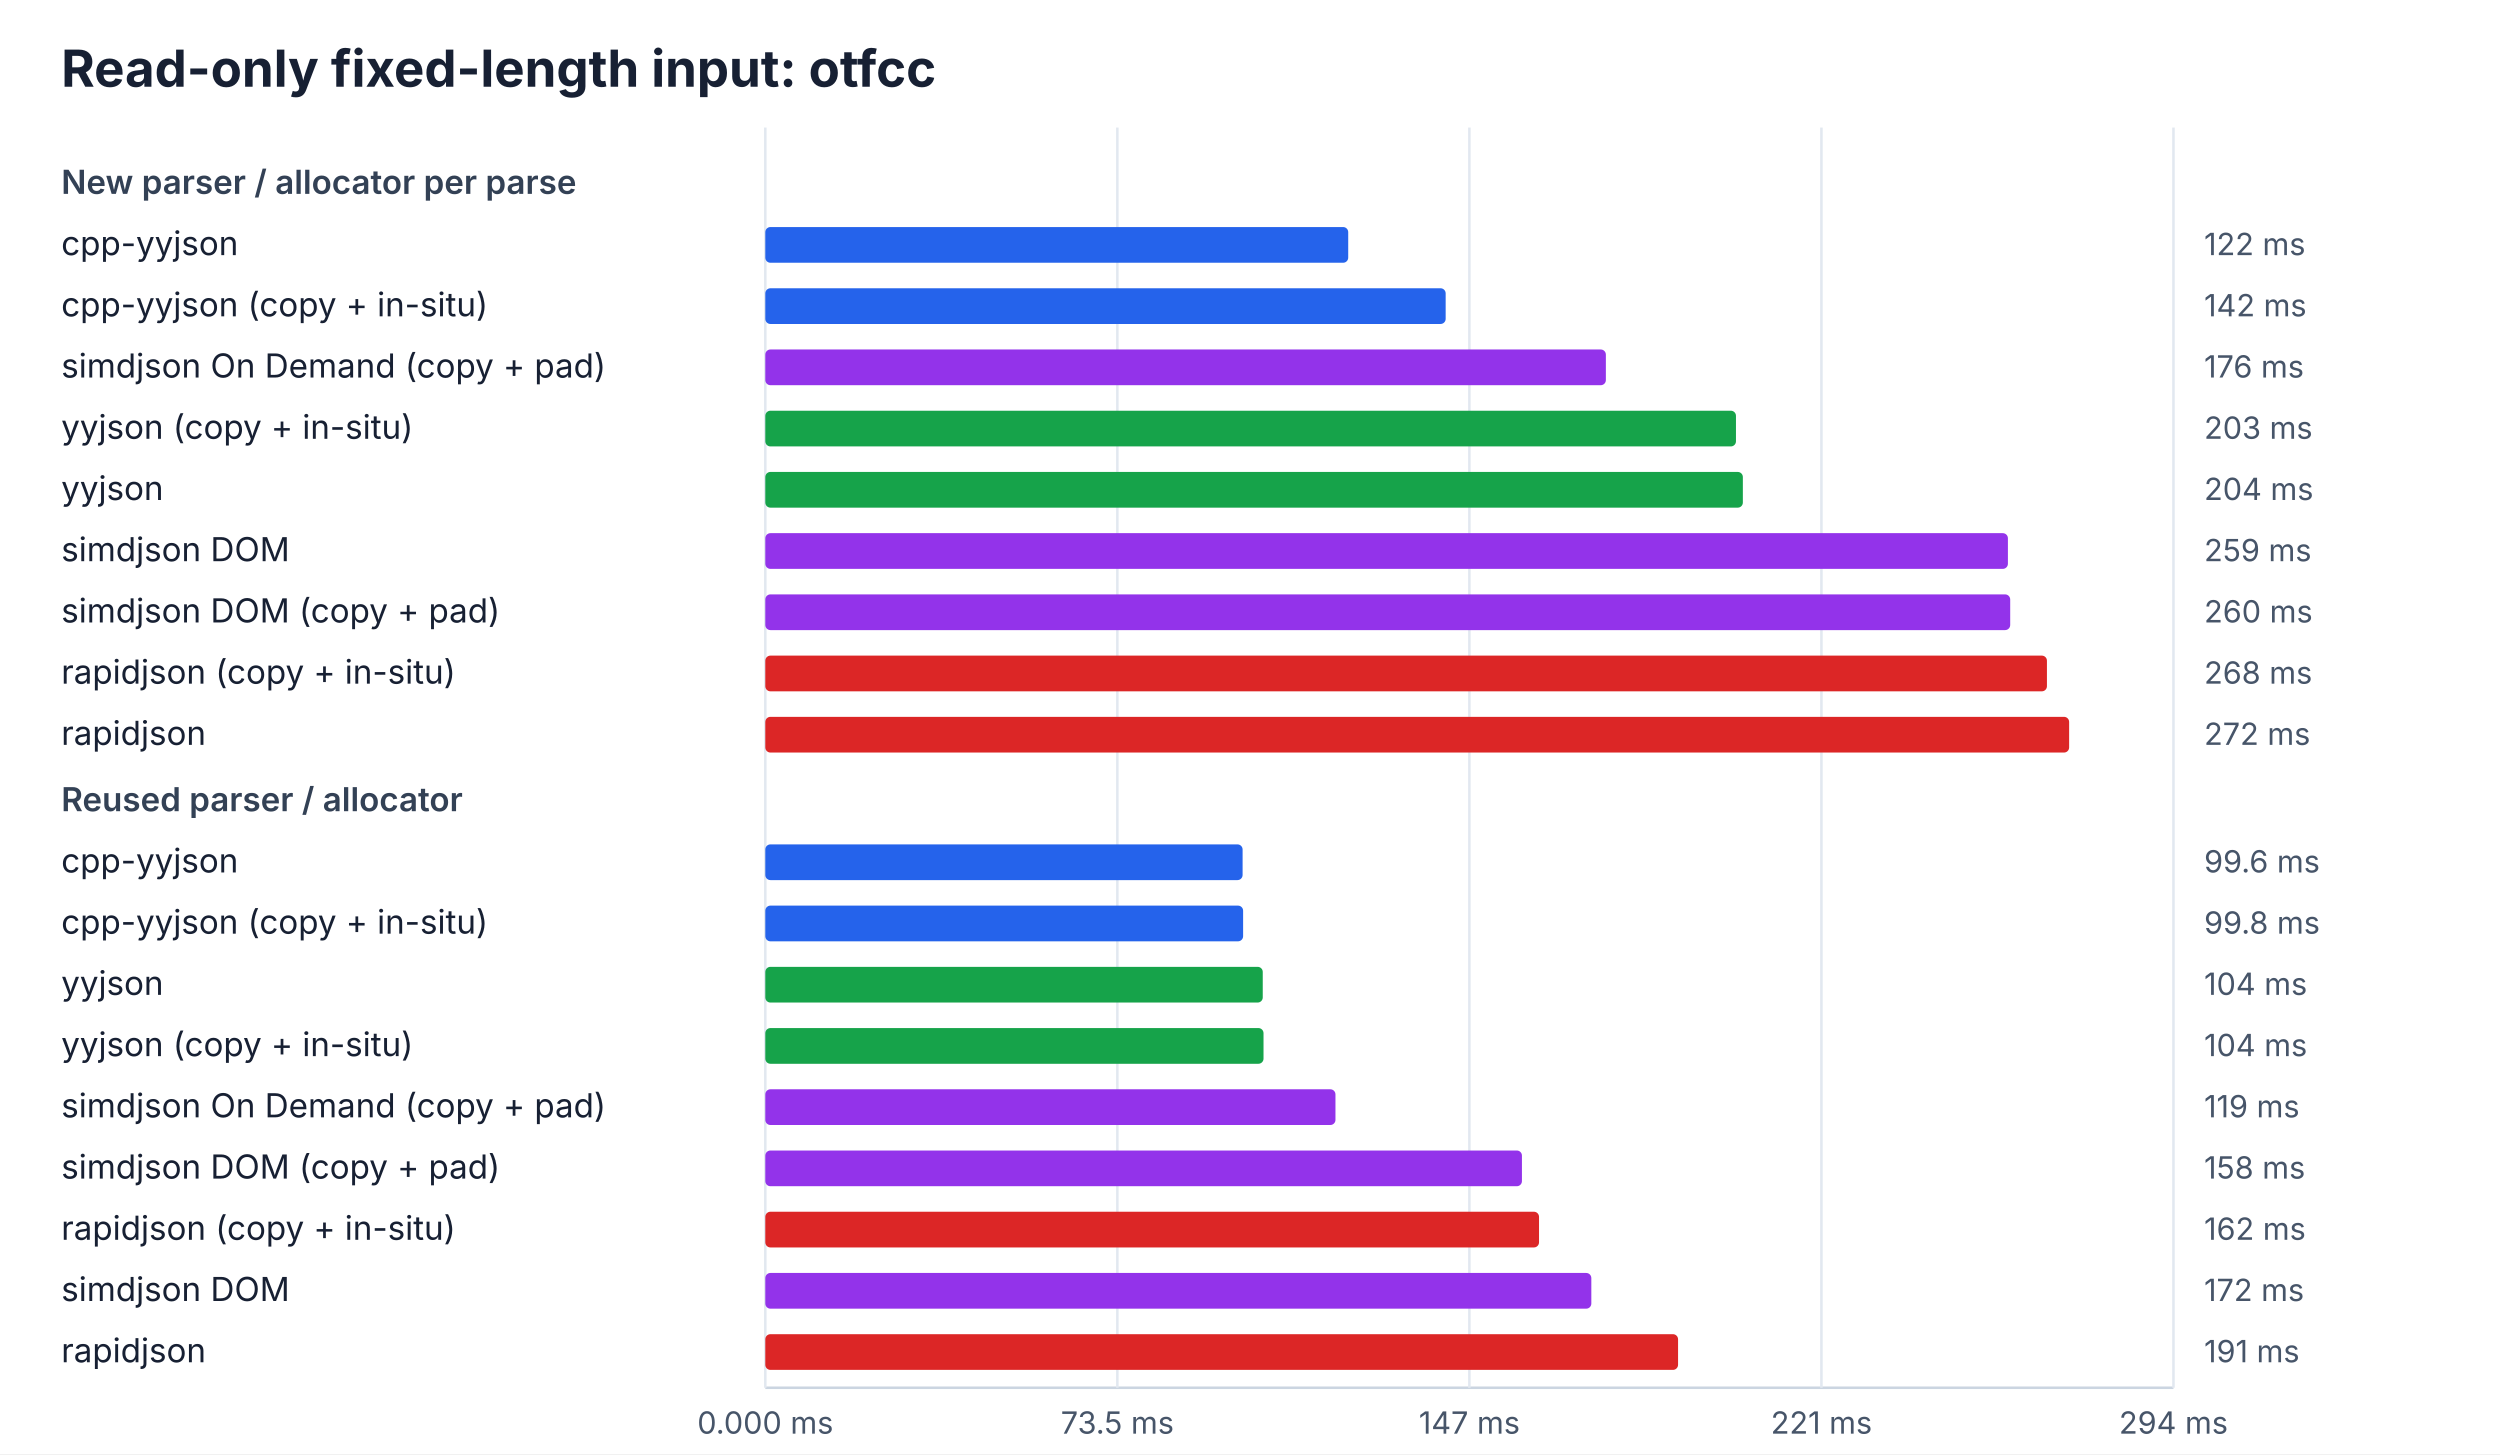
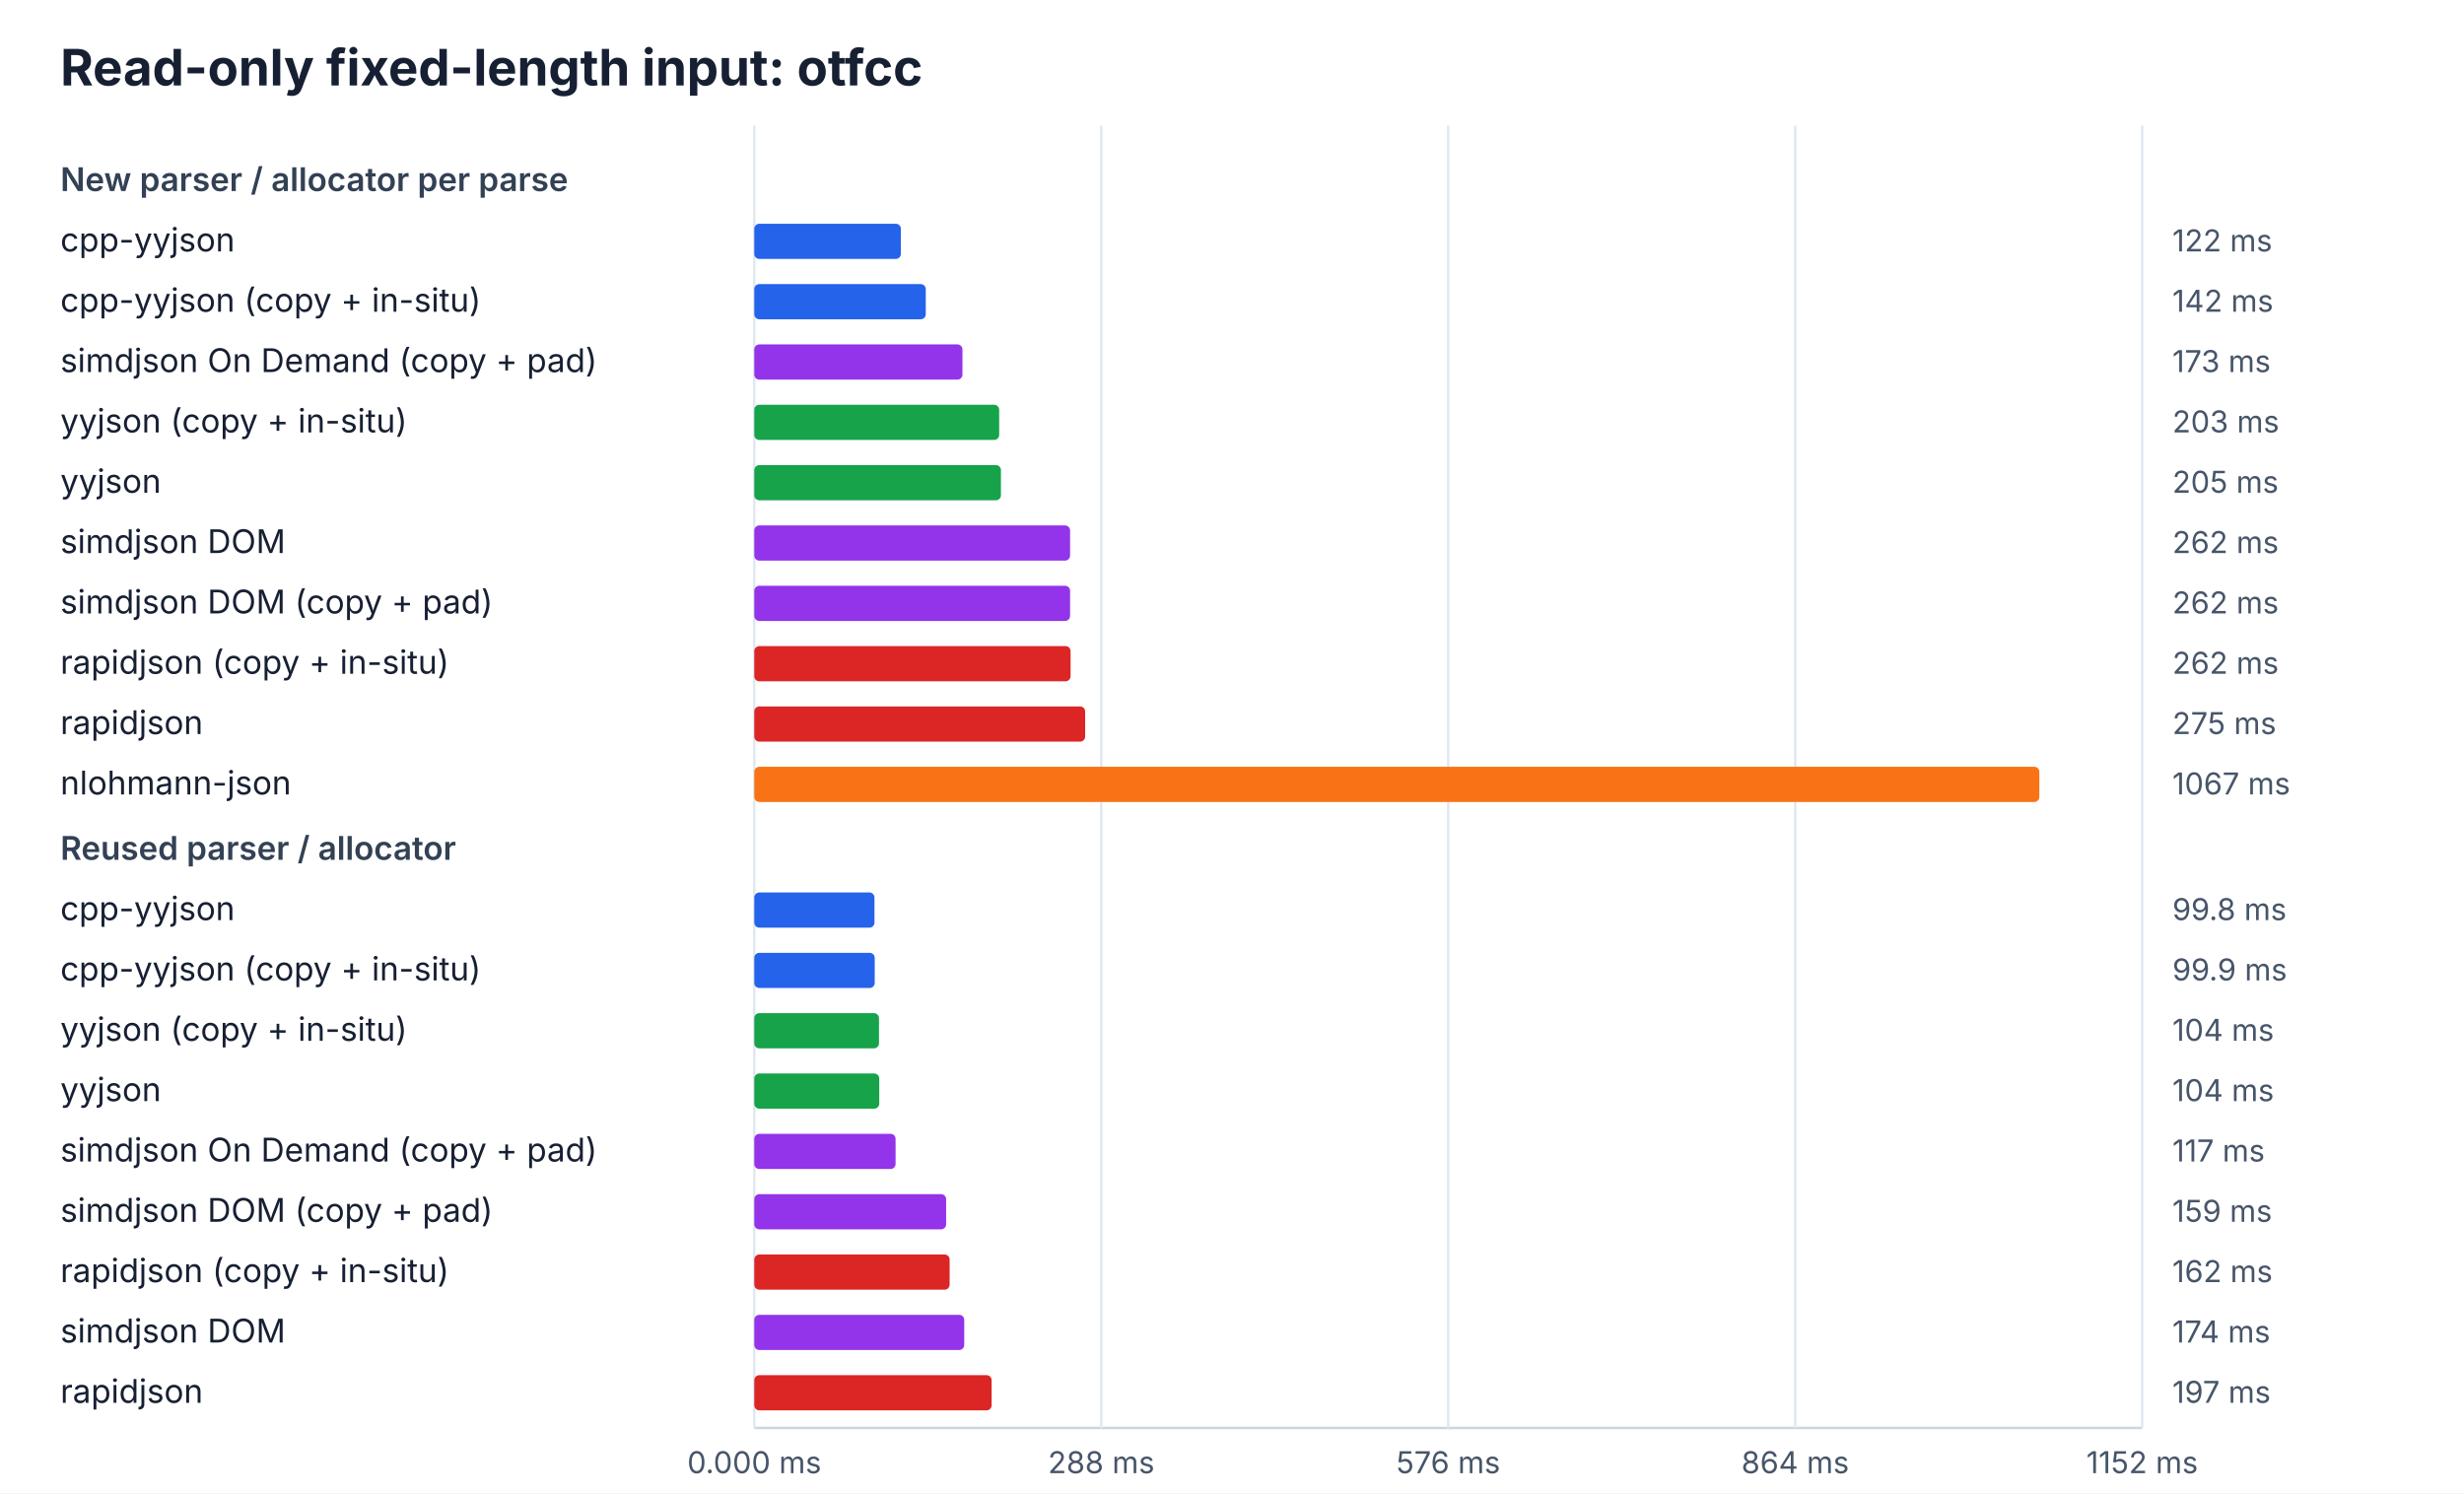
- <svg xmlns="http://www.w3.org/2000/svg" width="980" height="570" viewBox="0 0 980 570">
+ <svg xmlns="http://www.w3.org/2000/svg" width="980" height="594" viewBox="0 0 980 594">
  <rect width="100%" height="100%" fill="#ffffff" />
  <style>text{font-family:ui-sans-serif,system-ui,-apple-system,BlinkMacSystemFont,"Segoe UI",sans-serif;fill:#172033}.title{font-size:20px;font-weight:700}.heading{font-size:13px;font-weight:600;fill:#334155}.label{font-size:13px}.value{font-size:12px;fill:#475569}.axis{stroke:#cbd5e1;stroke-width:1}.grid{stroke:#e2e8f0;stroke-width:1}</style>
  <text x="24" y="34" class="title">Read-only fixed-length input: otfcc</text>
-   <line x1="300" y1="544" x2="852" y2="544" class="axis" />
-   <line x1="300.0" y1="50" x2="300.0" y2="544" class="grid" />
-   <text x="300.0" y="562" class="value" text-anchor="middle">0.000 ms</text>
-   <line x1="438.0" y1="50" x2="438.0" y2="544" class="grid" />
-   <text x="438.0" y="562" class="value" text-anchor="middle">73.5 ms</text>
-   <line x1="576.0" y1="50" x2="576.0" y2="544" class="grid" />
-   <text x="576.0" y="562" class="value" text-anchor="middle">147 ms</text>
-   <line x1="714.0" y1="50" x2="714.0" y2="544" class="grid" />
-   <text x="714.0" y="562" class="value" text-anchor="middle">221 ms</text>
-   <line x1="852.0" y1="50" x2="852.0" y2="544" class="grid" />
-   <text x="852.0" y="562" class="value" text-anchor="middle">294 ms</text>
+   <line x1="300" y1="568" x2="852" y2="568" class="axis" />
+   <line x1="300.0" y1="50" x2="300.0" y2="568" class="grid" />
+   <text x="300.0" y="586" class="value" text-anchor="middle">0.000 ms</text>
+   <line x1="438.0" y1="50" x2="438.0" y2="568" class="grid" />
+   <text x="438.0" y="586" class="value" text-anchor="middle">288 ms</text>
+   <line x1="576.0" y1="50" x2="576.0" y2="568" class="grid" />
+   <text x="576.0" y="586" class="value" text-anchor="middle">576 ms</text>
+   <line x1="714.0" y1="50" x2="714.0" y2="568" class="grid" />
+   <text x="714.0" y="586" class="value" text-anchor="middle">864 ms</text>
+   <line x1="852.0" y1="50" x2="852.0" y2="568" class="grid" />
+   <text x="852.0" y="586" class="value" text-anchor="middle">1152 ms</text>
  <text x="24" y="76" class="heading">New parser / allocator per parse</text>
  <text x="24" y="100" class="label">cpp-yyjson</text>
-   <rect x="300" y="89" width="228.5" height="14" rx="2" fill="#2563eb" />
+   <rect x="300" y="89" width="58.3" height="14" rx="2" fill="#2563eb" />
  <text x="864" y="100" class="value">122 ms</text>
  <text x="24" y="124" class="label">cpp-yyjson (copy + in-situ)</text>
-   <rect x="300" y="113" width="266.7" height="14" rx="2" fill="#2563eb" />
+   <rect x="300" y="113" width="68.2" height="14" rx="2" fill="#2563eb" />
  <text x="864" y="124" class="value">142 ms</text>
  <text x="24" y="148" class="label">simdjson On Demand (copy + pad)</text>
-   <rect x="300" y="137" width="329.5" height="14" rx="2" fill="#9333ea" />
-   <text x="864" y="148" class="value">176 ms</text>
+   <rect x="300" y="137" width="82.8" height="14" rx="2" fill="#9333ea" />
+   <text x="864" y="148" class="value">173 ms</text>
  <text x="24" y="172" class="label">yyjson (copy + in-situ)</text>
-   <rect x="300" y="161" width="380.5" height="14" rx="2" fill="#16a34a" />
+   <rect x="300" y="161" width="97.4" height="14" rx="2" fill="#16a34a" />
  <text x="864" y="172" class="value">203 ms</text>
  <text x="24" y="196" class="label">yyjson</text>
-   <rect x="300" y="185" width="383.2" height="14" rx="2" fill="#16a34a" />
-   <text x="864" y="196" class="value">204 ms</text>
+   <rect x="300" y="185" width="98.1" height="14" rx="2" fill="#16a34a" />
+   <text x="864" y="196" class="value">205 ms</text>
  <text x="24" y="220" class="label">simdjson DOM</text>
-   <rect x="300" y="209" width="487.1" height="14" rx="2" fill="#9333ea" />
-   <text x="864" y="220" class="value">259 ms</text>
+   <rect x="300" y="209" width="125.6" height="14" rx="2" fill="#9333ea" />
+   <text x="864" y="220" class="value">262 ms</text>
  <text x="24" y="244" class="label">simdjson DOM (copy + pad)</text>
-   <rect x="300" y="233" width="488.0" height="14" rx="2" fill="#9333ea" />
-   <text x="864" y="244" class="value">260 ms</text>
+   <rect x="300" y="233" width="125.6" height="14" rx="2" fill="#9333ea" />
+   <text x="864" y="244" class="value">262 ms</text>
  <text x="24" y="268" class="label">rapidjson (copy + in-situ)</text>
-   <rect x="300" y="257" width="502.4" height="14" rx="2" fill="#dc2626" />
-   <text x="864" y="268" class="value">268 ms</text>
+   <rect x="300" y="257" width="125.8" height="14" rx="2" fill="#dc2626" />
+   <text x="864" y="268" class="value">262 ms</text>
  <text x="24" y="292" class="label">rapidjson</text>
-   <rect x="300" y="281" width="511.1" height="14" rx="2" fill="#dc2626" />
-   <text x="864" y="292" class="value">272 ms</text>
-   <text x="24" y="318" class="heading">Reused parser / allocator</text>
-   <text x="24" y="342" class="label">cpp-yyjson</text>
-   <rect x="300" y="331" width="187.1" height="14" rx="2" fill="#2563eb" />
-   <text x="864" y="342" class="value">99.6 ms</text>
-   <text x="24" y="366" class="label">cpp-yyjson (copy + in-situ)</text>
-   <rect x="300" y="355" width="187.3" height="14" rx="2" fill="#2563eb" />
+   <rect x="300" y="281" width="131.6" height="14" rx="2" fill="#dc2626" />
+   <text x="864" y="292" class="value">275 ms</text>
+   <text x="24" y="316" class="label">nlohmann-json</text>
+   <rect x="300" y="305" width="511.1" height="14" rx="2" fill="#f97316" />
+   <text x="864" y="316" class="value">1067 ms</text>
+   <text x="24" y="342" class="heading">Reused parser / allocator</text>
+   <text x="24" y="366" class="label">cpp-yyjson</text>
+   <rect x="300" y="355" width="47.8" height="14" rx="2" fill="#2563eb" />
  <text x="864" y="366" class="value">99.8 ms</text>
-   <text x="24" y="390" class="label">yyjson</text>
-   <rect x="300" y="379" width="195.0" height="14" rx="2" fill="#16a34a" />
-   <text x="864" y="390" class="value">104 ms</text>
+   <text x="24" y="390" class="label">cpp-yyjson (copy + in-situ)</text>
+   <rect x="300" y="379" width="47.9" height="14" rx="2" fill="#2563eb" />
+   <text x="864" y="390" class="value">99.9 ms</text>
  <text x="24" y="414" class="label">yyjson (copy + in-situ)</text>
-   <rect x="300" y="403" width="195.3" height="14" rx="2" fill="#16a34a" />
+   <rect x="300" y="403" width="49.6" height="14" rx="2" fill="#16a34a" />
  <text x="864" y="414" class="value">104 ms</text>
-   <text x="24" y="438" class="label">simdjson On Demand (copy + pad)</text>
-   <rect x="300" y="427" width="223.5" height="14" rx="2" fill="#9333ea" />
-   <text x="864" y="438" class="value">119 ms</text>
-   <text x="24" y="462" class="label">simdjson DOM (copy + pad)</text>
-   <rect x="300" y="451" width="296.6" height="14" rx="2" fill="#9333ea" />
-   <text x="864" y="462" class="value">158 ms</text>
-   <text x="24" y="486" class="label">rapidjson (copy + in-situ)</text>
-   <rect x="300" y="475" width="303.3" height="14" rx="2" fill="#dc2626" />
-   <text x="864" y="486" class="value">162 ms</text>
-   <text x="24" y="510" class="label">simdjson DOM</text>
-   <rect x="300" y="499" width="323.8" height="14" rx="2" fill="#9333ea" />
-   <text x="864" y="510" class="value">172 ms</text>
-   <text x="24" y="534" class="label">rapidjson</text>
-   <rect x="300" y="523" width="357.8" height="14" rx="2" fill="#dc2626" />
-   <text x="864" y="534" class="value">191 ms</text>
+   <text x="24" y="438" class="label">yyjson</text>
+   <rect x="300" y="427" width="49.7" height="14" rx="2" fill="#16a34a" />
+   <text x="864" y="438" class="value">104 ms</text>
+   <text x="24" y="462" class="label">simdjson On Demand (copy + pad)</text>
+   <rect x="300" y="451" width="56.2" height="14" rx="2" fill="#9333ea" />
+   <text x="864" y="462" class="value">117 ms</text>
+   <text x="24" y="486" class="label">simdjson DOM (copy + pad)</text>
+   <rect x="300" y="475" width="76.3" height="14" rx="2" fill="#9333ea" />
+   <text x="864" y="486" class="value">159 ms</text>
+   <text x="24" y="510" class="label">rapidjson (copy + in-situ)</text>
+   <rect x="300" y="499" width="77.7" height="14" rx="2" fill="#dc2626" />
+   <text x="864" y="510" class="value">162 ms</text>
+   <text x="24" y="534" class="label">simdjson DOM</text>
+   <rect x="300" y="523" width="83.5" height="14" rx="2" fill="#9333ea" />
+   <text x="864" y="534" class="value">174 ms</text>
+   <text x="24" y="558" class="label">rapidjson</text>
+   <rect x="300" y="547" width="94.4" height="14" rx="2" fill="#dc2626" />
+   <text x="864" y="558" class="value">197 ms</text>
</svg>
